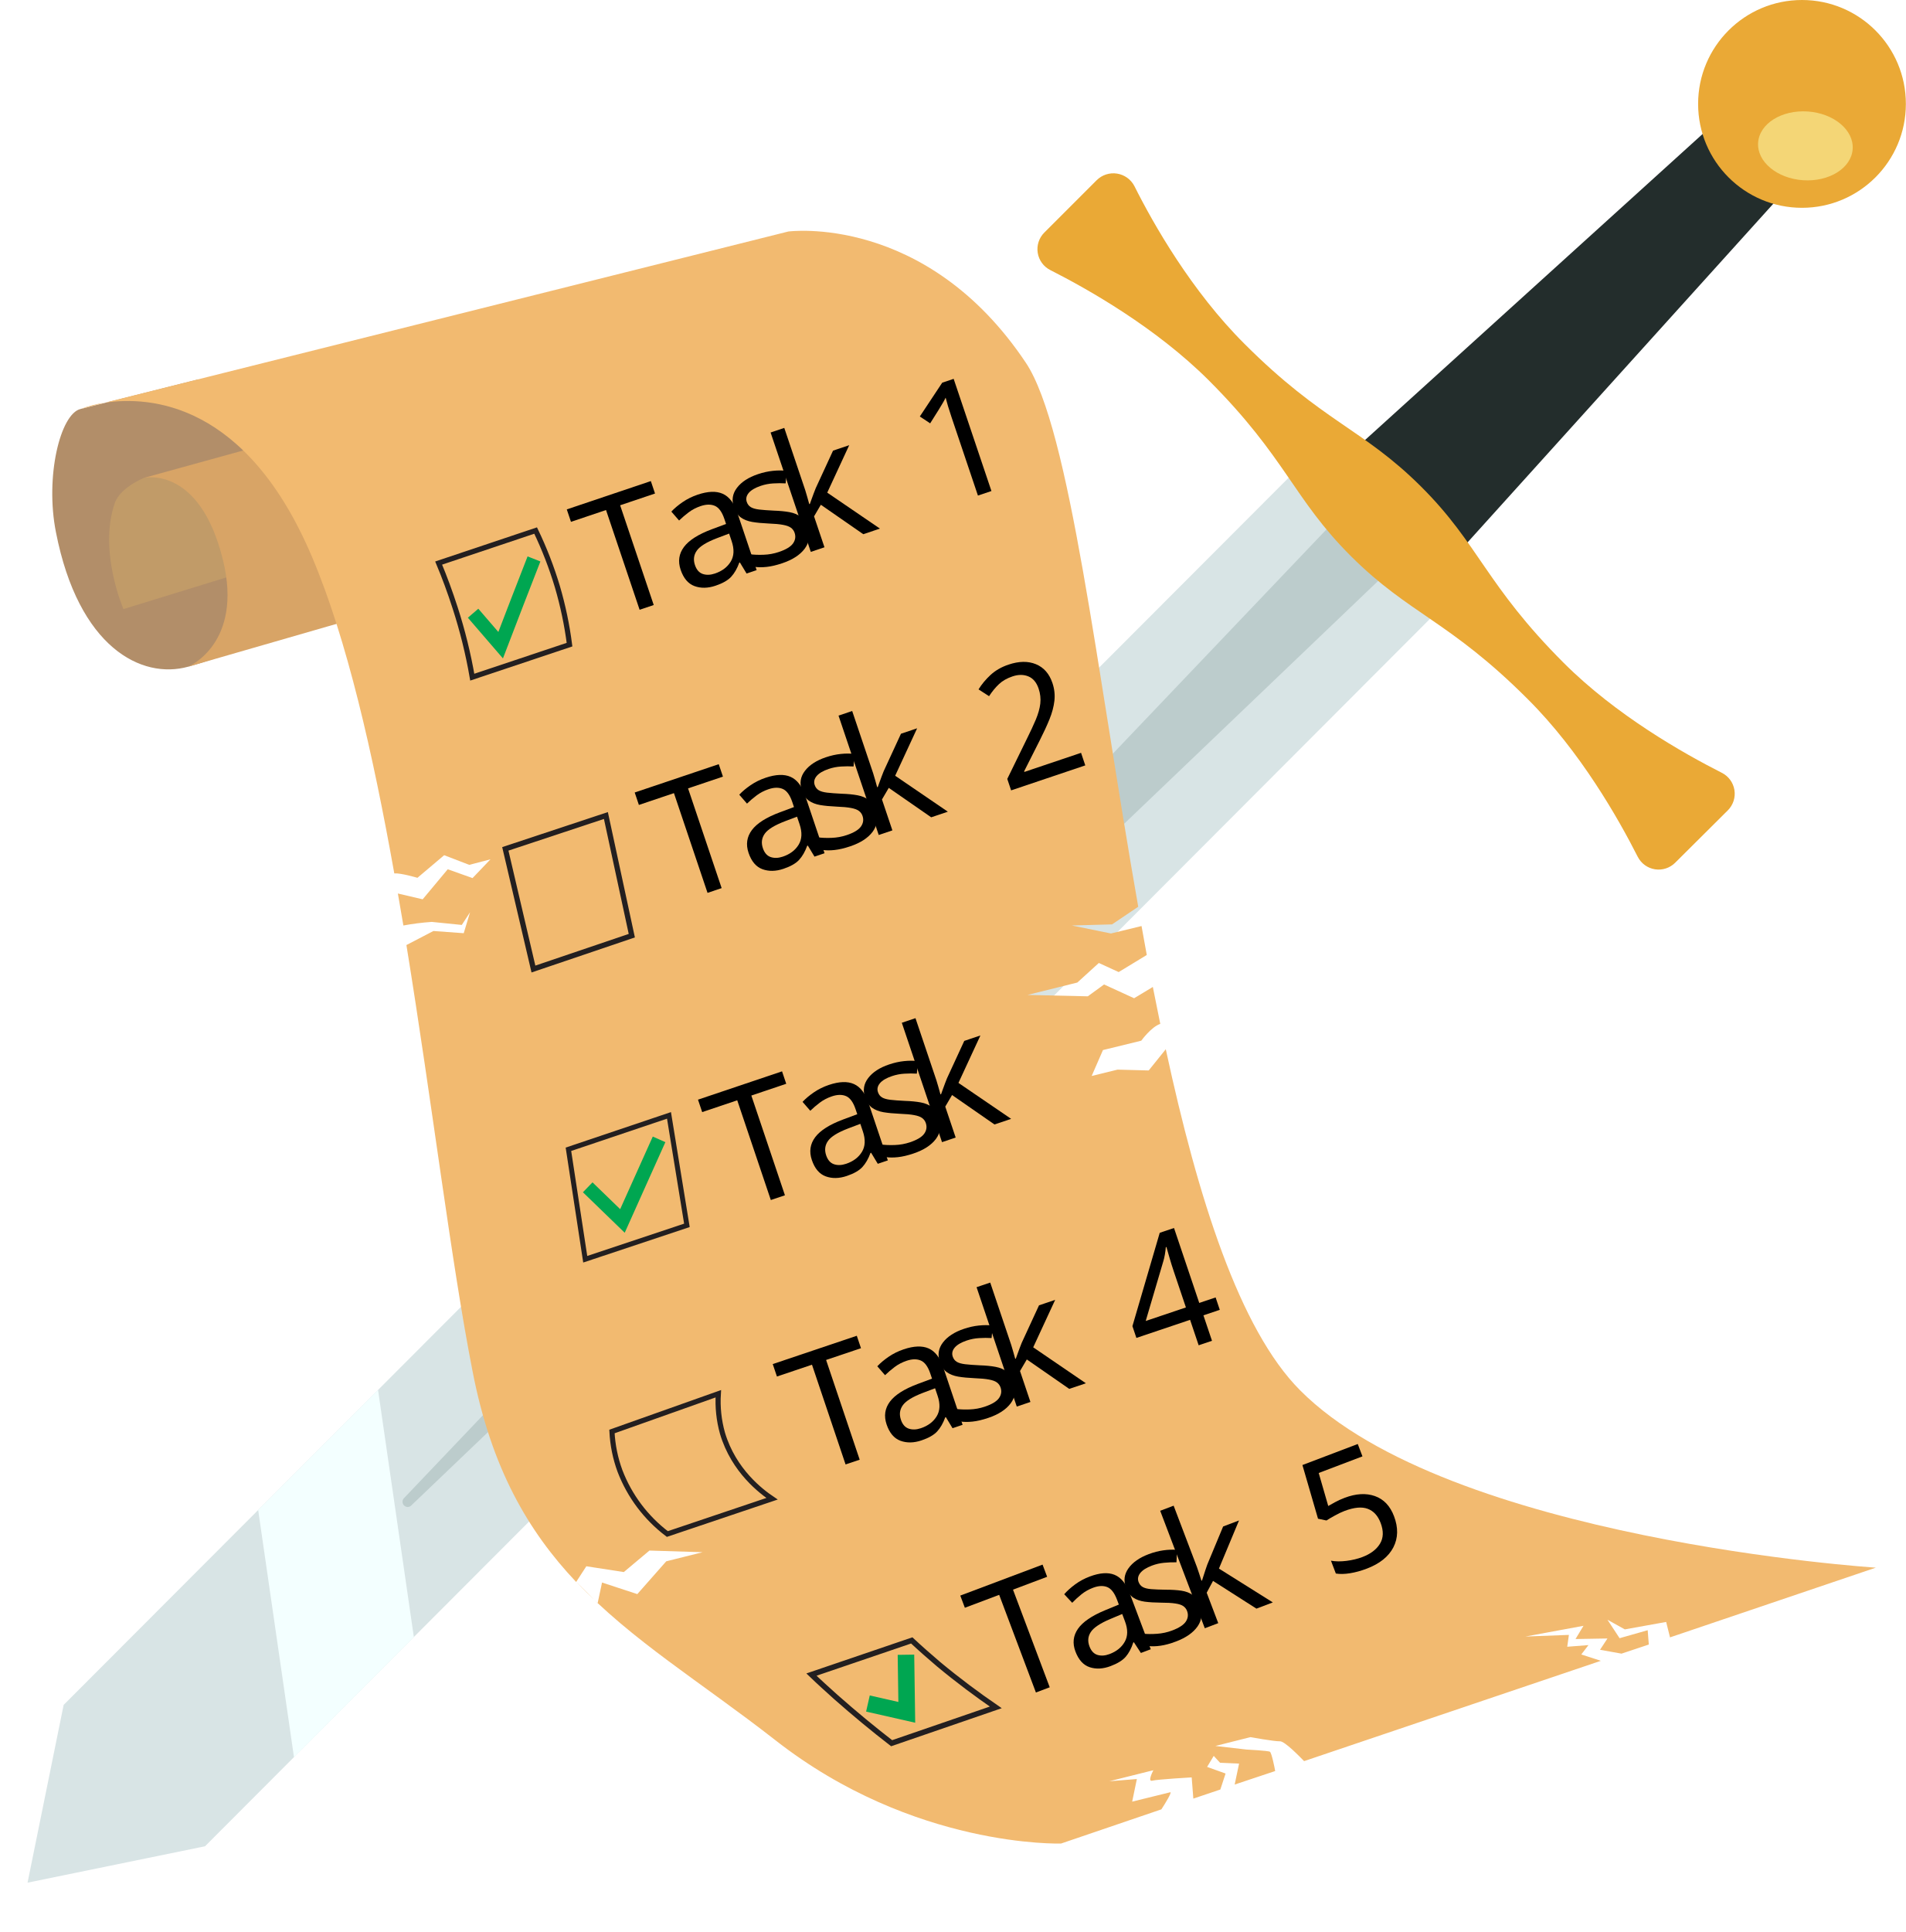
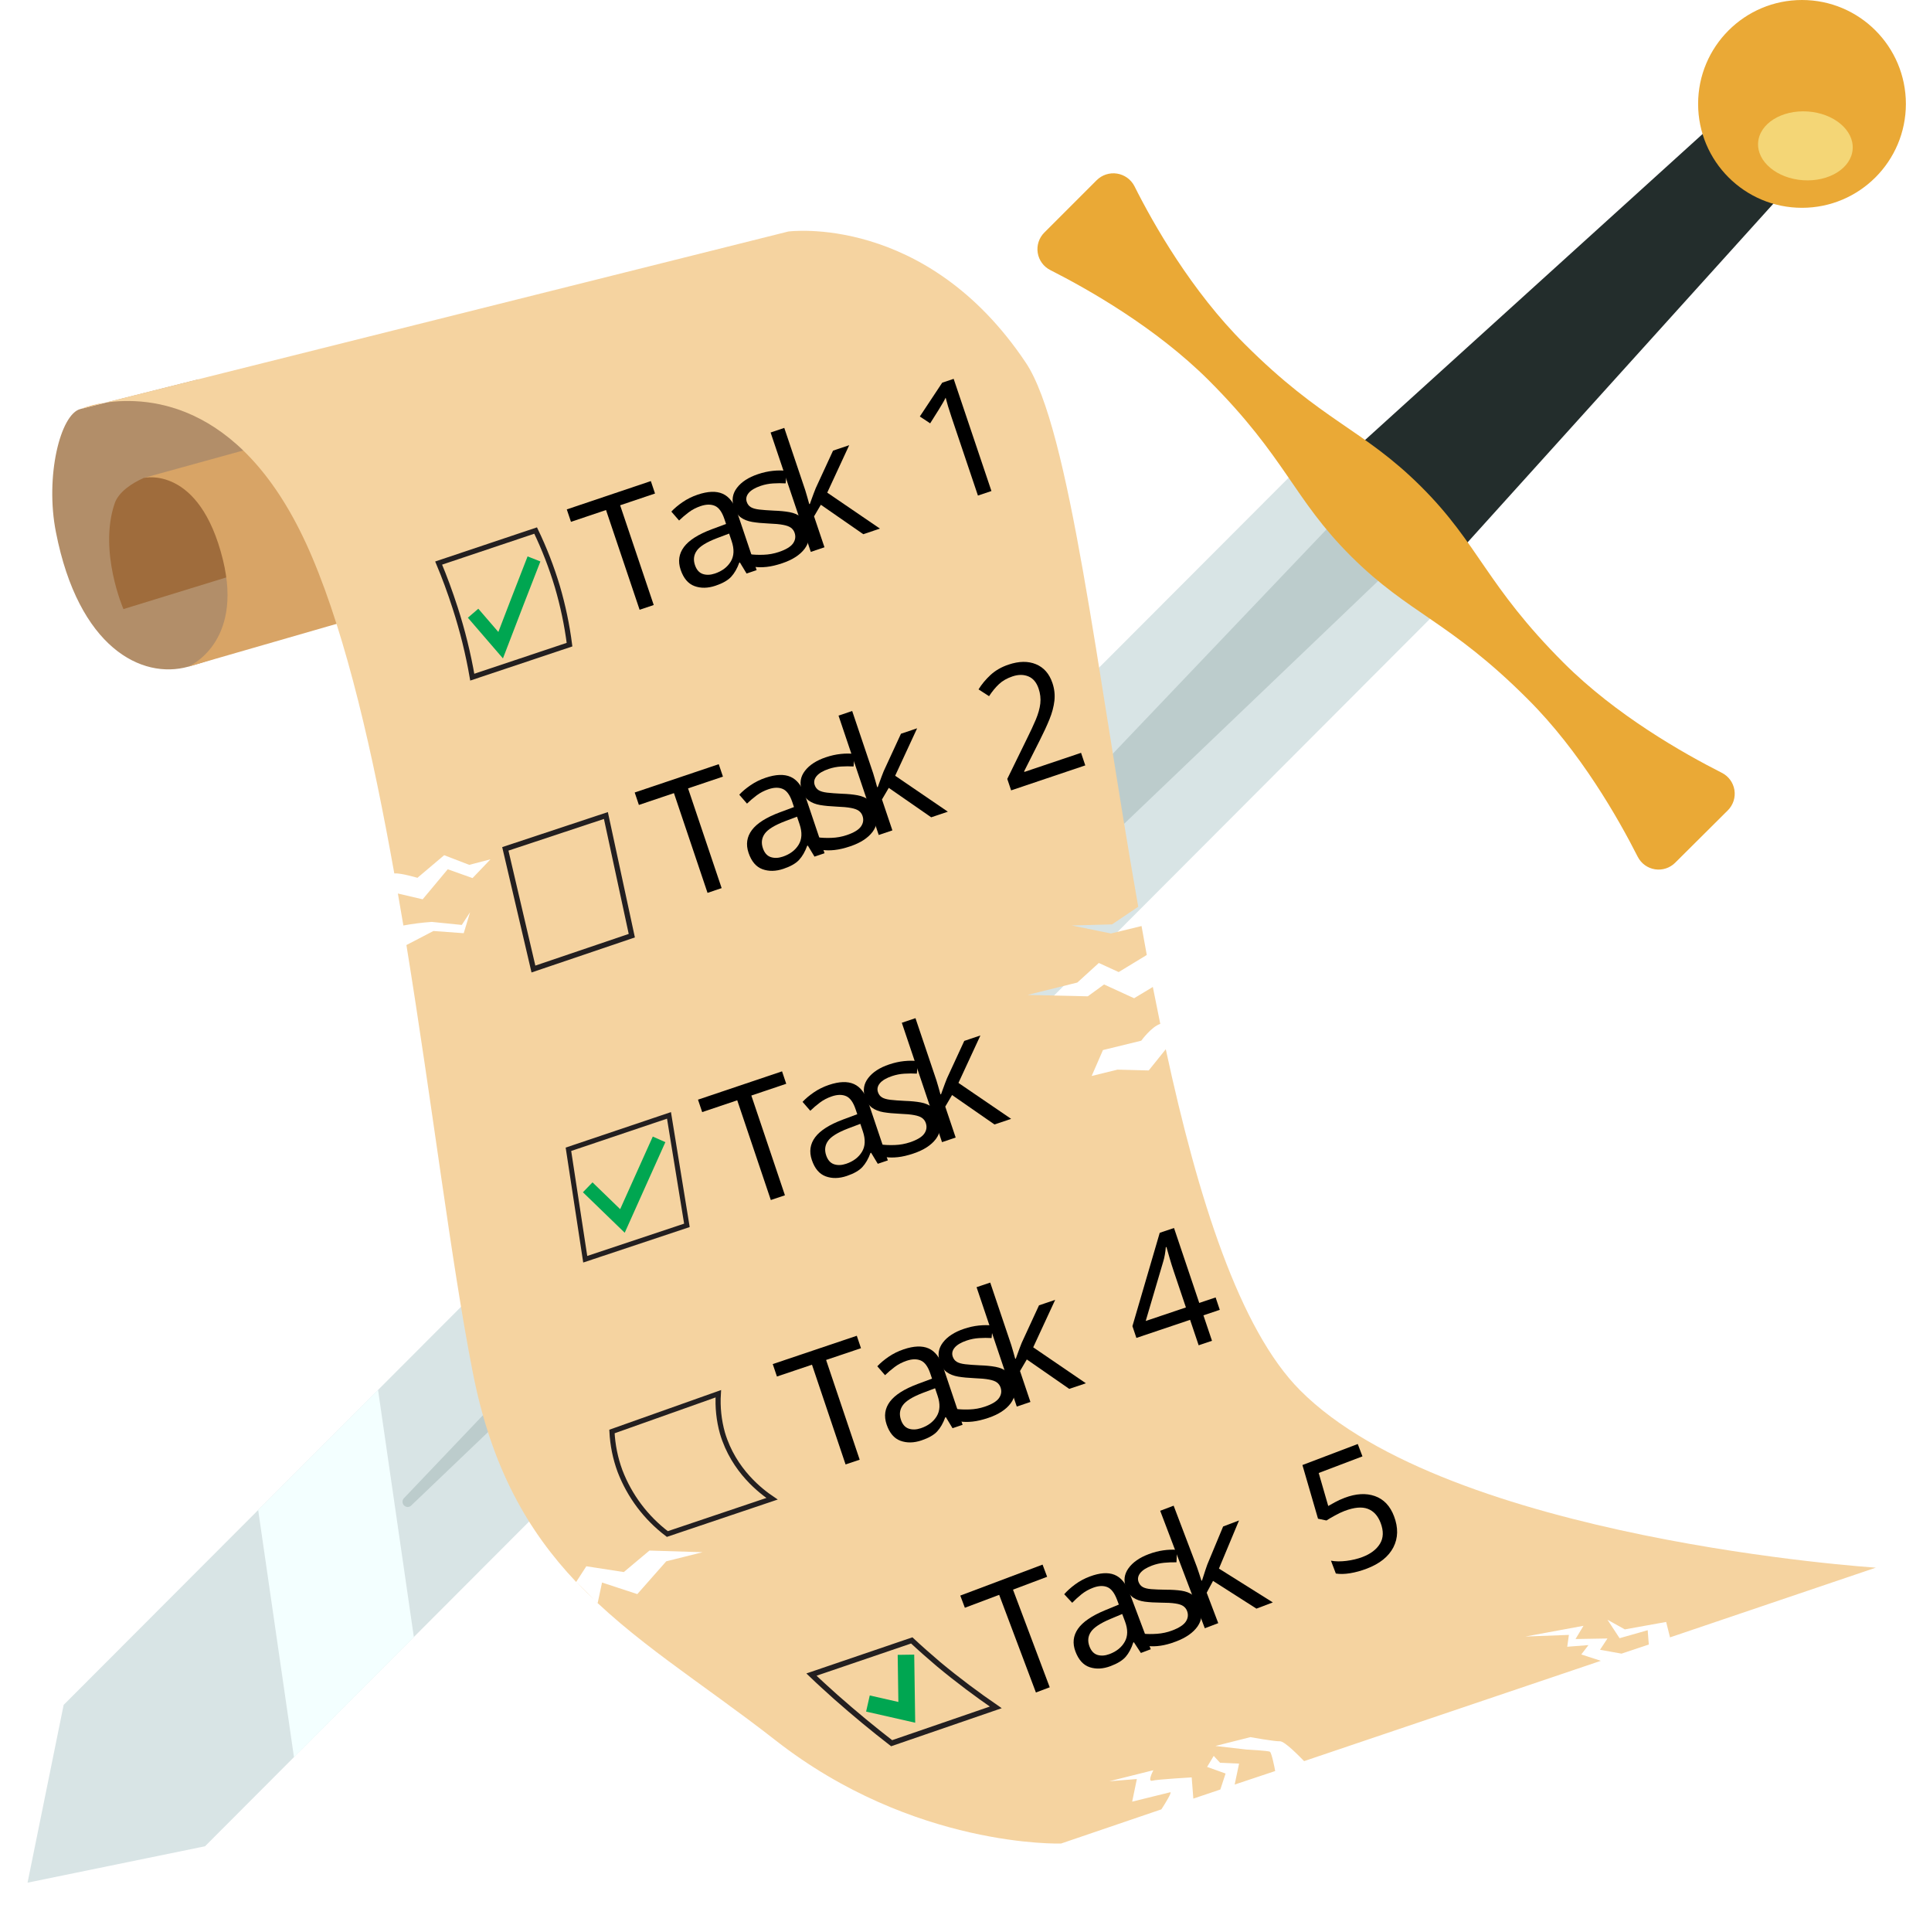
<svg xmlns="http://www.w3.org/2000/svg" viewBox="0 0 691.6 701">
-   <defs>
-     <style>.a{fill:#232d2c;}.b{fill:#d8e4e5;}.c{fill:#dfeaea;}.d{fill:#bccccc;}.e{fill:#f3ffff;}.f{fill:#eaa936;}.g{fill:#f4d676;}.h{fill:#b28e69;}.i{fill:#c19b68;}.j{fill:#d8a466;}.k{fill:#f2ba70;}.l,.m,.n,.o,.p,.q,.r{fill:none;stroke-miterlimit:10;}.l,.m,.n,.o,.p{stroke:#231f20;}.l{stroke-width:1.88px;}.m{stroke-width:1.92px;}.n{stroke-width:1.8px;}.o{stroke-width:1.86px;}.p{stroke-width:1.97px;}.q,.r{stroke:#00a651;}.q{stroke-width:5px;}.r{stroke-width:6px;}.s{font-size:60px;font-family:MonotypeCorsiva, Monotype Corsiva;}</style>
-   </defs>
-   <polygon class="a" points="636.7 31.6 660.4 55.3 530 199.7 492.5 162.3 636.7 31.6" />
-   <polygon class="b" points="23.1 618.6 479.7 161.3 531 212.5 74.4 669.9 10 683.1 23.1 618.6" />
-   <polygon class="c" points="249.8 435.2 251.7 448.3 208 490.1 206.6 480.6 249.8 435.2" />
-   <path class="d" d="M206.6,480.6l1.4,9.5-58.7,56.1a1.9,1.9,0,0,1-1.3.6,2,2,0,0,1-1.4-.6,1.9,1.9,0,0,1,0-2.6Z" />
-   <polygon class="d" points="495.6 177.2 515 196.6 251.7 448.3 249.8 435.2 495.6 177.2" />
-   <polygon class="e" points="93.7 547.9 137.2 504.3 150.2 594 106.7 637.6 93.7 547.9" />
-   <polygon class="e" points="213.8 530.3 208 490.1 251.7 448.3 257.3 486.7 213.8 530.3" />
-   <polygon class="e" points="200.8 440.6 244.3 397 249.8 435.2 206.6 480.6 200.8 440.6" />
-   <path class="f" d="M627.1,294a8.5,8.5,0,0,0-2.2-13.6c-13.8-7-38.3-20.8-57.4-39.9-28.3-28.3-30.7-43-51.8-64s-35.7-23.4-64-51.7c-19.2-19.1-33.1-43.5-40-57.3A8.6,8.6,0,0,0,398,65.4l-19,19A8.5,8.5,0,0,0,381.2,98c13.8,7,38.2,20.8,57.4,39.9,28.3,28.3,30.7,43,51.8,64s35.7,23.4,64,51.7c19.2,19.1,33,43.5,40,57.3A8.5,8.5,0,0,0,608,313Z" />
-   <circle class="f" cx="654" cy="37.7" r="37.7" />
-   <ellipse class="g" cx="655.1" cy="53" rx="12.5" ry="17.2" transform="translate(557.8 702.9) rotate(-86.1)" />
-   <path class="h" d="M71.8,137.7,29.2,148.4c-7.3,1.8-12.9,24.5-8.9,44.7,8.2,41.9,31.1,53.5,48,48.8,31.7-8.8,69.7-29.6,61-59.1C117,141,71.8,137.7,71.8,137.7Z" />
-   <path class="i" d="M52.2,173.4c-4.3,1.9-9.2,5.1-10.6,9.3-5.9,17.4,3.2,38.3,3.2,38.3l40.6-12.5L70.4,170Z" />
-   <path class="j" d="M110.2,157.4l-58,16s20.2-4.8,28.7,29.7c7.5,30.5-12.6,38.8-12.6,38.8l78.3-22.6Z" />
-   <path class="k" d="M38.1,146.1a44.5,44.5,0,0,0-8.9,2.3Z" />
-   <path class="k" d="M424.7,650.3l-13.8,3.4,1.7-8.2-10,.8,16-4s-2.3,4.3-.4,3.8,14.3-1.2,14.3-1.2l.6,7.7,9.8-3.3,1.9-5.8-6.7-2.4,2.4-4,2.3,2.5,6.9.3-1.6,7.6,14.7-4.9c-.2-1.3-1.3-6.6-1.9-7s-8.5-.8-8.5-.8l-11.3-1.3,12.7-3.2s8.9,1.6,10.7,1.5,7.5,5.9,8.8,7.2L581,602.6l-7.1-2.3,2.6-3.4-7.7.6.6-4.3-15.8.6,21.1-3.9-2.9,4.8,11.6-.2-2.7,4.1,7.8,1.4,9.9-3.3-.4-5.2-10.2,2.9-4.4-6.7,6.3,3.5,15-2.7,1.4,5.6h0l74.7-25.3s-155-10-209-64.4c-21.9-22-37-69.5-48.7-123.7l-6.2,7.7-11.3-.3-9.4,2.3,4.1-9.4,13.9-3.4s3.6-5,6.9-6.1l-2.7-13.4-6.8,4.1-10.9-5-5.9,4.3-21.9-.5,18.1-4.5,7.8-7.1,7.2,3.3,10.2-6.2c-.6-3.5-1.3-7-1.9-10.5l-11.1,2.7L389,335.8l14.6-.4,9.5-6.4c-15.1-85.7-24.8-173.5-40.8-197.4C336,77.3,286.1,84,286.1,84l-248,62.1c16.3-2.4,51.4-.2,75.2,56.1,12.6,29.7,22,71,29.8,114.7,2.3-.2,8.4,1.6,8.4,1.6l9.7-8.2,9.1,3.5,7.7-2-6.5,6.8-9-3.2-9.1,10.9-9-2.1c.7,3.9,1.3,7.7,2,11.6a91.3,91.3,0,0,1,10.3-1.3l10.9,1.1,3-4.6-2.3,7.6-11-.8-9.8,5.1c9.3,57.2,16.3,115.4,24,154.6,6.8,35.2,20.2,58.1,37.6,76.5l3.7-5.7,13.6,2.1,9.3-7.8,19.3.6-13.2,3.3-10.5,11.9-12.8-4.2-1.6,7.5-7.7-7.7c20,21.2,45.3,36.4,72.2,57.4,50.2,39.3,103.7,37.5,103.7,37.5l36.4-12.4C423,654.2,425.5,650.1,424.7,650.3Z" />
-   <path class="l" d="M159.2,204.3c2.1,5,4.1,10.4,6,16.3a182.8,182.8,0,0,1,6.2,25.1l35.3-11.8a136.6,136.6,0,0,0-4.4-21,138.6,138.6,0,0,0-7.9-20.4Z" />
-   <path class="m" d="M183.4,308l10.2,43.6,35.7-12.1-9.4-43.6Z" />
-   <path class="n" d="M206.3,417c2,13.3,4.1,26.6,6.1,39.9l36.9-12.3c-2.2-13.3-4.3-26.6-6.5-39.9Z" />
-   <path class="o" d="M222.1,519.4a48.3,48.3,0,0,0,2.9,14.3,52,52,0,0,0,17.2,22.9l38-12.8c-3.7-2.5-13.9-10-18-23.8a43.1,43.1,0,0,1-1.5-14.3Z" />
-   <path class="p" d="M294.5,607.6c2.8,2.7,5.8,5.4,8.8,8.1,6.9,6.1,13.7,11.7,20.3,16.8l37.8-13c-6.7-4.6-13.7-9.8-20.8-15.7-3.4-2.9-6.6-5.7-9.7-8.6Z" />
-   <path class="q" d="M171.7,222.5l10,11.6c4-10.4,8-20.9,12.1-31.3" />
-   <path class="q" d="M213.3,430.8,225.9,443c4.4-9.9,8.9-19.7,13.3-29.6" />
-   <polyline class="r" points="315 618.1 329.1 621.3 328.8 600.4" />
-   <text class="s" transform="matrix(0.95, -0.32, 0.32, 0.95, 218.85, 225.72)">T</text>
-   <text class="s" transform="matrix(0.95, -0.32, 0.32, 0.95, 247.25, 216.08)">a<tspan x="25.2" y="0">s</tspan>
-     <tspan x="44.4" y="0">k</tspan>
-     <tspan x="70.8" y="0"> </tspan>
-     <tspan x="84" y="0"> </tspan>
-     <tspan x="97.2" y="0">1</tspan>
-   </text>
-   <text class="s" transform="matrix(0.95, -0.32, 0.32, 0.95, 243.5, 328.44)">T</text>
-   <text class="s" transform="matrix(0.95, -0.32, 0.32, 0.95, 271.9, 318.8)">a<tspan x="25.2" y="0">s</tspan>
-     <tspan x="44.4" y="0">k</tspan>
-     <tspan x="70.8" y="0"> </tspan>
-     <tspan x="84" y="0"> </tspan>
-     <tspan x="97.2" y="0">2</tspan>
-   </text>
-   <text class="s" transform="matrix(0.95, -0.32, 0.32, 0.95, 266.47, 439.89)">T</text>
-   <text class="s" transform="matrix(0.95, -0.32, 0.32, 0.95, 294.87, 430.25)">a<tspan x="25.2" y="0">s</tspan>
-     <tspan x="44.4" y="0">k</tspan>
-     <tspan x="70.8" y="0"> </tspan>
-     <tspan x="84" y="0"> </tspan>
-   </text>
-   <text class="s" transform="matrix(0.95, -0.32, 0.32, 0.95, 293.6, 535.83)">T</text>
-   <text class="s" transform="matrix(0.95, -0.32, 0.32, 0.95, 322, 526.19)">a<tspan x="25.2" y="0">s</tspan>
-     <tspan x="44.4" y="0">k</tspan>
-     <tspan x="70.8" y="0"> </tspan>
-     <tspan x="84" y="0"> </tspan>
-     <tspan x="97.2" y="0">4</tspan>
-   </text>
-   <text class="s" transform="matrix(0.93, -0.35, 0.35, 0.93, 362.96, 618.99)">T<tspan x="30" y="0">a</tspan>
-     <tspan x="55.2" y="0">s</tspan>
-   </text>
-   <text class="s" transform="translate(432.5 592.6) rotate(-20.8)">k</text>
-   <text class="s" transform="matrix(0.93, -0.35, 0.35, 0.93, 457.19, 583.25)">
-     <tspan x="13.2" y="0"> </tspan>
-   </text>
-   <text class="s" transform="translate(481.9 573.9) rotate(-20.8)">5</text>
+   <g id="Camada_2" data-name="Camada 2">
+     <g id="Layer_1" data-name="Layer 1">
+       <polygon points="636.7 31.6 660.4 55.3 530 199.7 492.5 162.3 636.7 31.6" fill="#232d2c" />
+       <polygon points="23.1 618.6 479.7 161.3 531 212.5 74.4 669.9 10 683.1 23.1 618.6" fill="#d8e4e5" />
+       <polygon points="249.8 435.2 251.7 448.3 208 490.1 206.6 480.6 249.8 435.2" fill="#dfeaea" />
+       <path d="M206.6,480.6l1.4,9.5-58.7,56.1a1.9,1.9,0,0,1-1.3.6,2,2,0,0,1-1.4-.6,1.9,1.9,0,0,1,0-2.6Z" fill="#bccccc" />
+       <polygon points="495.6 177.2 515 196.6 251.7 448.3 249.8 435.2 495.6 177.2" fill="#bccccc" />
+       <polygon points="93.7 547.9 137.2 504.3 150.2 594 106.7 637.6 93.7 547.9" fill="#f3ffff" />
+       <polygon points="213.8 530.3 208 490.1 251.7 448.3 257.3 486.7 213.8 530.3" fill="#f3ffff" />
+       <polygon points="200.8 440.6 244.3 397 249.8 435.2 206.6 480.6 200.8 440.6" fill="#f3ffff" />
+       <path d="M627.1,294a8.5,8.5,0,0,0-2.2-13.6c-13.8-7-38.3-20.8-57.4-39.9-28.3-28.3-30.7-43-51.8-64s-35.7-23.4-64-51.7c-19.2-19.1-33.1-43.5-40-57.3A8.6,8.6,0,0,0,398,65.4l-19,19A8.5,8.5,0,0,0,381.2,98c13.8,7,38.2,20.8,57.4,39.9,28.3,28.3,30.7,43,51.8,64s35.7,23.4,64,51.7c19.2,19.1,33,43.5,40,57.3A8.5,8.5,0,0,0,608,313Z" fill="#eaa936" />
+       <circle cx="654" cy="37.7" r="37.7" fill="#eaa936" />
+       <ellipse cx="655.1" cy="53" rx="12.5" ry="17.2" transform="translate(557.8 702.9) rotate(-86.1)" fill="#f4d676" />
+       <path d="M71.8,137.7,29.2,148.4c-7.3,1.8-12.9,24.5-8.9,44.7,8.2,41.9,31.1,53.5,48,48.8,31.7-8.8,69.7-29.6,61-59.1C117,141,71.8,137.7,71.8,137.7Z" fill="#b28e69" />
+       <path d="M52.2,173.4c-4.3,1.9-9.2,5.1-10.6,9.3-5.9,17.4,3.2,38.3,3.2,38.3l40.6-12.5L70.4,170Z" fill="#9f6c3c" />
+       <path d="M110.2,157.4l-58,16s20.2-4.8,28.7,29.7c7.5,30.5-12.6,38.8-12.6,38.8l78.3-22.6Z" fill="#d8a466" />
+       <path d="M38.1,146.1a44.5,44.5,0,0,0-8.9,2.3Z" fill="#f2ba70" />
+       <path d="M424.7,650.3l-13.8,3.4,1.7-8.2-10,.8,16-4s-2.3,4.3-.4,3.8,14.3-1.2,14.3-1.2l.6,7.7,9.8-3.3,1.9-5.8-6.7-2.4,2.4-4,2.3,2.5,6.9.3-1.6,7.6,14.7-4.9c-.2-1.3-1.3-6.6-1.9-7s-8.5-.8-8.5-.8l-11.3-1.3,12.7-3.2s8.9,1.6,10.7,1.5,7.5,5.9,8.8,7.2L581,602.6l-7.1-2.3,2.6-3.4-7.7.6.6-4.3-15.8.6,21.1-3.9-2.9,4.8,11.6-.2-2.7,4.1,7.8,1.4,9.9-3.3-.4-5.2-10.2,2.9-4.4-6.7,6.3,3.5,15-2.7,1.4,5.6h0l74.7-25.3s-155-10-209-64.4c-21.9-22-37-69.5-48.7-123.7l-6.2,7.7-11.3-.3-9.4,2.3,4.1-9.4,13.9-3.4s3.6-5,6.9-6.1l-2.7-13.4-6.8,4.1-10.9-5-5.9,4.3-21.9-.5,18.1-4.5,7.8-7.1,7.2,3.3,10.2-6.2c-.6-3.5-1.3-7-1.9-10.5l-11.1,2.7L389,335.8l14.6-.4,9.5-6.4c-15.1-85.7-24.8-173.5-40.8-197.4C336,77.3,286.1,84,286.1,84l-248,62.1c16.3-2.4,51.4-.2,75.2,56.1,12.6,29.7,22,71,29.8,114.7,2.3-.2,8.4,1.6,8.4,1.6l9.7-8.2,9.1,3.5,7.7-2-6.5,6.8-9-3.2-9.1,10.9-9-2.1c.7,3.9,1.3,7.7,2,11.6a91.3,91.3,0,0,1,10.3-1.3l10.9,1.1,3-4.6-2.3,7.6-11-.8-9.8,5.1c9.3,57.2,16.3,115.4,24,154.6,6.8,35.2,20.2,58.1,37.6,76.5l3.7-5.7,13.6,2.1,9.3-7.8,19.3.6-13.2,3.3-10.5,11.9-12.8-4.2-1.6,7.5-7.7-7.7c20,21.2,45.3,36.4,72.2,57.4,50.2,39.3,103.7,37.5,103.7,37.5l36.4-12.4C423,654.2,425.5,650.1,424.7,650.3Z" fill="#f5d3a0" />
+       <path d="M159.2,204.3c2.1,5,4.1,10.4,6,16.3a182.8,182.8,0,0,1,6.2,25.1l35.3-11.8a136.6,136.6,0,0,0-4.4-21,138.6,138.6,0,0,0-7.9-20.4Z" fill="none" stroke="#231f20" stroke-miterlimit="10" stroke-width="1.88" />
+       <path d="M183.4,308l10.2,43.6,35.7-12.1-9.4-43.6Z" fill="none" stroke="#231f20" stroke-miterlimit="10" stroke-width="1.92" />
+       <path d="M206.3,417c2,13.3,4.1,26.6,6.1,39.9l36.9-12.3c-2.2-13.3-4.3-26.6-6.5-39.9Z" fill="none" stroke="#231f20" stroke-miterlimit="10" stroke-width="1.8" />
+       <path d="M222.1,519.4a48.3,48.3,0,0,0,2.9,14.3,52,52,0,0,0,17.2,22.9l38-12.8c-3.7-2.5-13.9-10-18-23.8a43.1,43.1,0,0,1-1.5-14.3Z" fill="none" stroke="#231f20" stroke-miterlimit="10" stroke-width="1.86" />
+       <path d="M294.5,607.6c2.8,2.7,5.8,5.4,8.8,8.1,6.9,6.1,13.7,11.7,20.3,16.8l37.8-13c-6.7-4.6-13.7-9.8-20.8-15.7-3.4-2.9-6.6-5.7-9.7-8.6Z" fill="none" stroke="#231f20" stroke-miterlimit="10" stroke-width="1.97" />
+       <path d="M171.7,222.5l10,11.6c4-10.4,8-20.9,12.1-31.3" fill="none" stroke="#00a651" stroke-miterlimit="10" stroke-width="5" />
+       <path d="M213.3,430.8,225.9,443c4.4-9.9,8.9-19.7,13.3-29.6" fill="none" stroke="#00a651" stroke-miterlimit="10" stroke-width="5" />
+       <polyline points="315 618.1 329.1 621.3 328.8 600.4" fill="none" stroke="#00a651" stroke-miterlimit="10" stroke-width="6" />
+       <text transform="matrix(0.95, -0.32, 0.32, 0.95, 218.85, 225.72)" font-size="60" font-family="MonotypeCorsiva, Monotype Corsiva">T</text>
+       <text transform="matrix(0.95, -0.32, 0.32, 0.95, 247.25, 216.08)" font-size="60" font-family="MonotypeCorsiva, Monotype Corsiva">a<tspan x="25.2" y="0">s</tspan>
+         <tspan x="44.4" y="0">k</tspan>
+         <tspan x="70.8" y="0"> </tspan>
+         <tspan x="84" y="0"> </tspan>
+         <tspan x="97.2" y="0">1</tspan>
+       </text>
+       <text transform="matrix(0.95, -0.32, 0.32, 0.95, 243.5, 328.44)" font-size="60" font-family="MonotypeCorsiva, Monotype Corsiva">T</text>
+       <text transform="matrix(0.95, -0.32, 0.32, 0.95, 271.9, 318.8)" font-size="60" font-family="MonotypeCorsiva, Monotype Corsiva">a<tspan x="25.2" y="0">s</tspan>
+         <tspan x="44.4" y="0">k</tspan>
+         <tspan x="70.8" y="0"> </tspan>
+         <tspan x="84" y="0"> </tspan>
+         <tspan x="97.2" y="0">2</tspan>
+       </text>
+       <text transform="matrix(0.95, -0.32, 0.32, 0.95, 266.47, 439.89)" font-size="60" font-family="MonotypeCorsiva, Monotype Corsiva">T</text>
+       <text transform="matrix(0.95, -0.32, 0.32, 0.95, 294.87, 430.25)" font-size="60" font-family="MonotypeCorsiva, Monotype Corsiva">a<tspan x="25.2" y="0">s</tspan>
+         <tspan x="44.4" y="0">k</tspan>
+         <tspan x="70.8" y="0"> </tspan>
+         <tspan x="84" y="0"> </tspan>
+       </text>
+       <text transform="matrix(0.95, -0.32, 0.32, 0.95, 293.6, 535.83)" font-size="60" font-family="MonotypeCorsiva, Monotype Corsiva">T</text>
+       <text transform="matrix(0.95, -0.32, 0.32, 0.95, 322, 526.19)" font-size="60" font-family="MonotypeCorsiva, Monotype Corsiva">a<tspan x="25.2" y="0">s</tspan>
+         <tspan x="44.4" y="0">k</tspan>
+         <tspan x="70.8" y="0"> </tspan>
+         <tspan x="84" y="0"> </tspan>
+         <tspan x="97.2" y="0">4</tspan>
+       </text>
+       <text transform="matrix(0.93, -0.35, 0.35, 0.93, 362.96, 618.99)" font-size="60" font-family="MonotypeCorsiva, Monotype Corsiva">T<tspan x="30" y="0">a</tspan>
+         <tspan x="55.2" y="0">s</tspan>
+       </text>
+       <text transform="translate(432.5 592.6) rotate(-20.8)" font-size="60" font-family="MonotypeCorsiva, Monotype Corsiva">k</text>
+       <text transform="matrix(0.93, -0.35, 0.35, 0.93, 457.19, 583.25)" font-size="60" font-family="MonotypeCorsiva, Monotype Corsiva">
+         <tspan x="13.2" y="0"> </tspan>
+       </text>
+       <text transform="translate(481.9 573.9) rotate(-20.8)" font-size="60" font-family="MonotypeCorsiva, Monotype Corsiva">5</text>
+     </g>
+   </g>
</svg>
